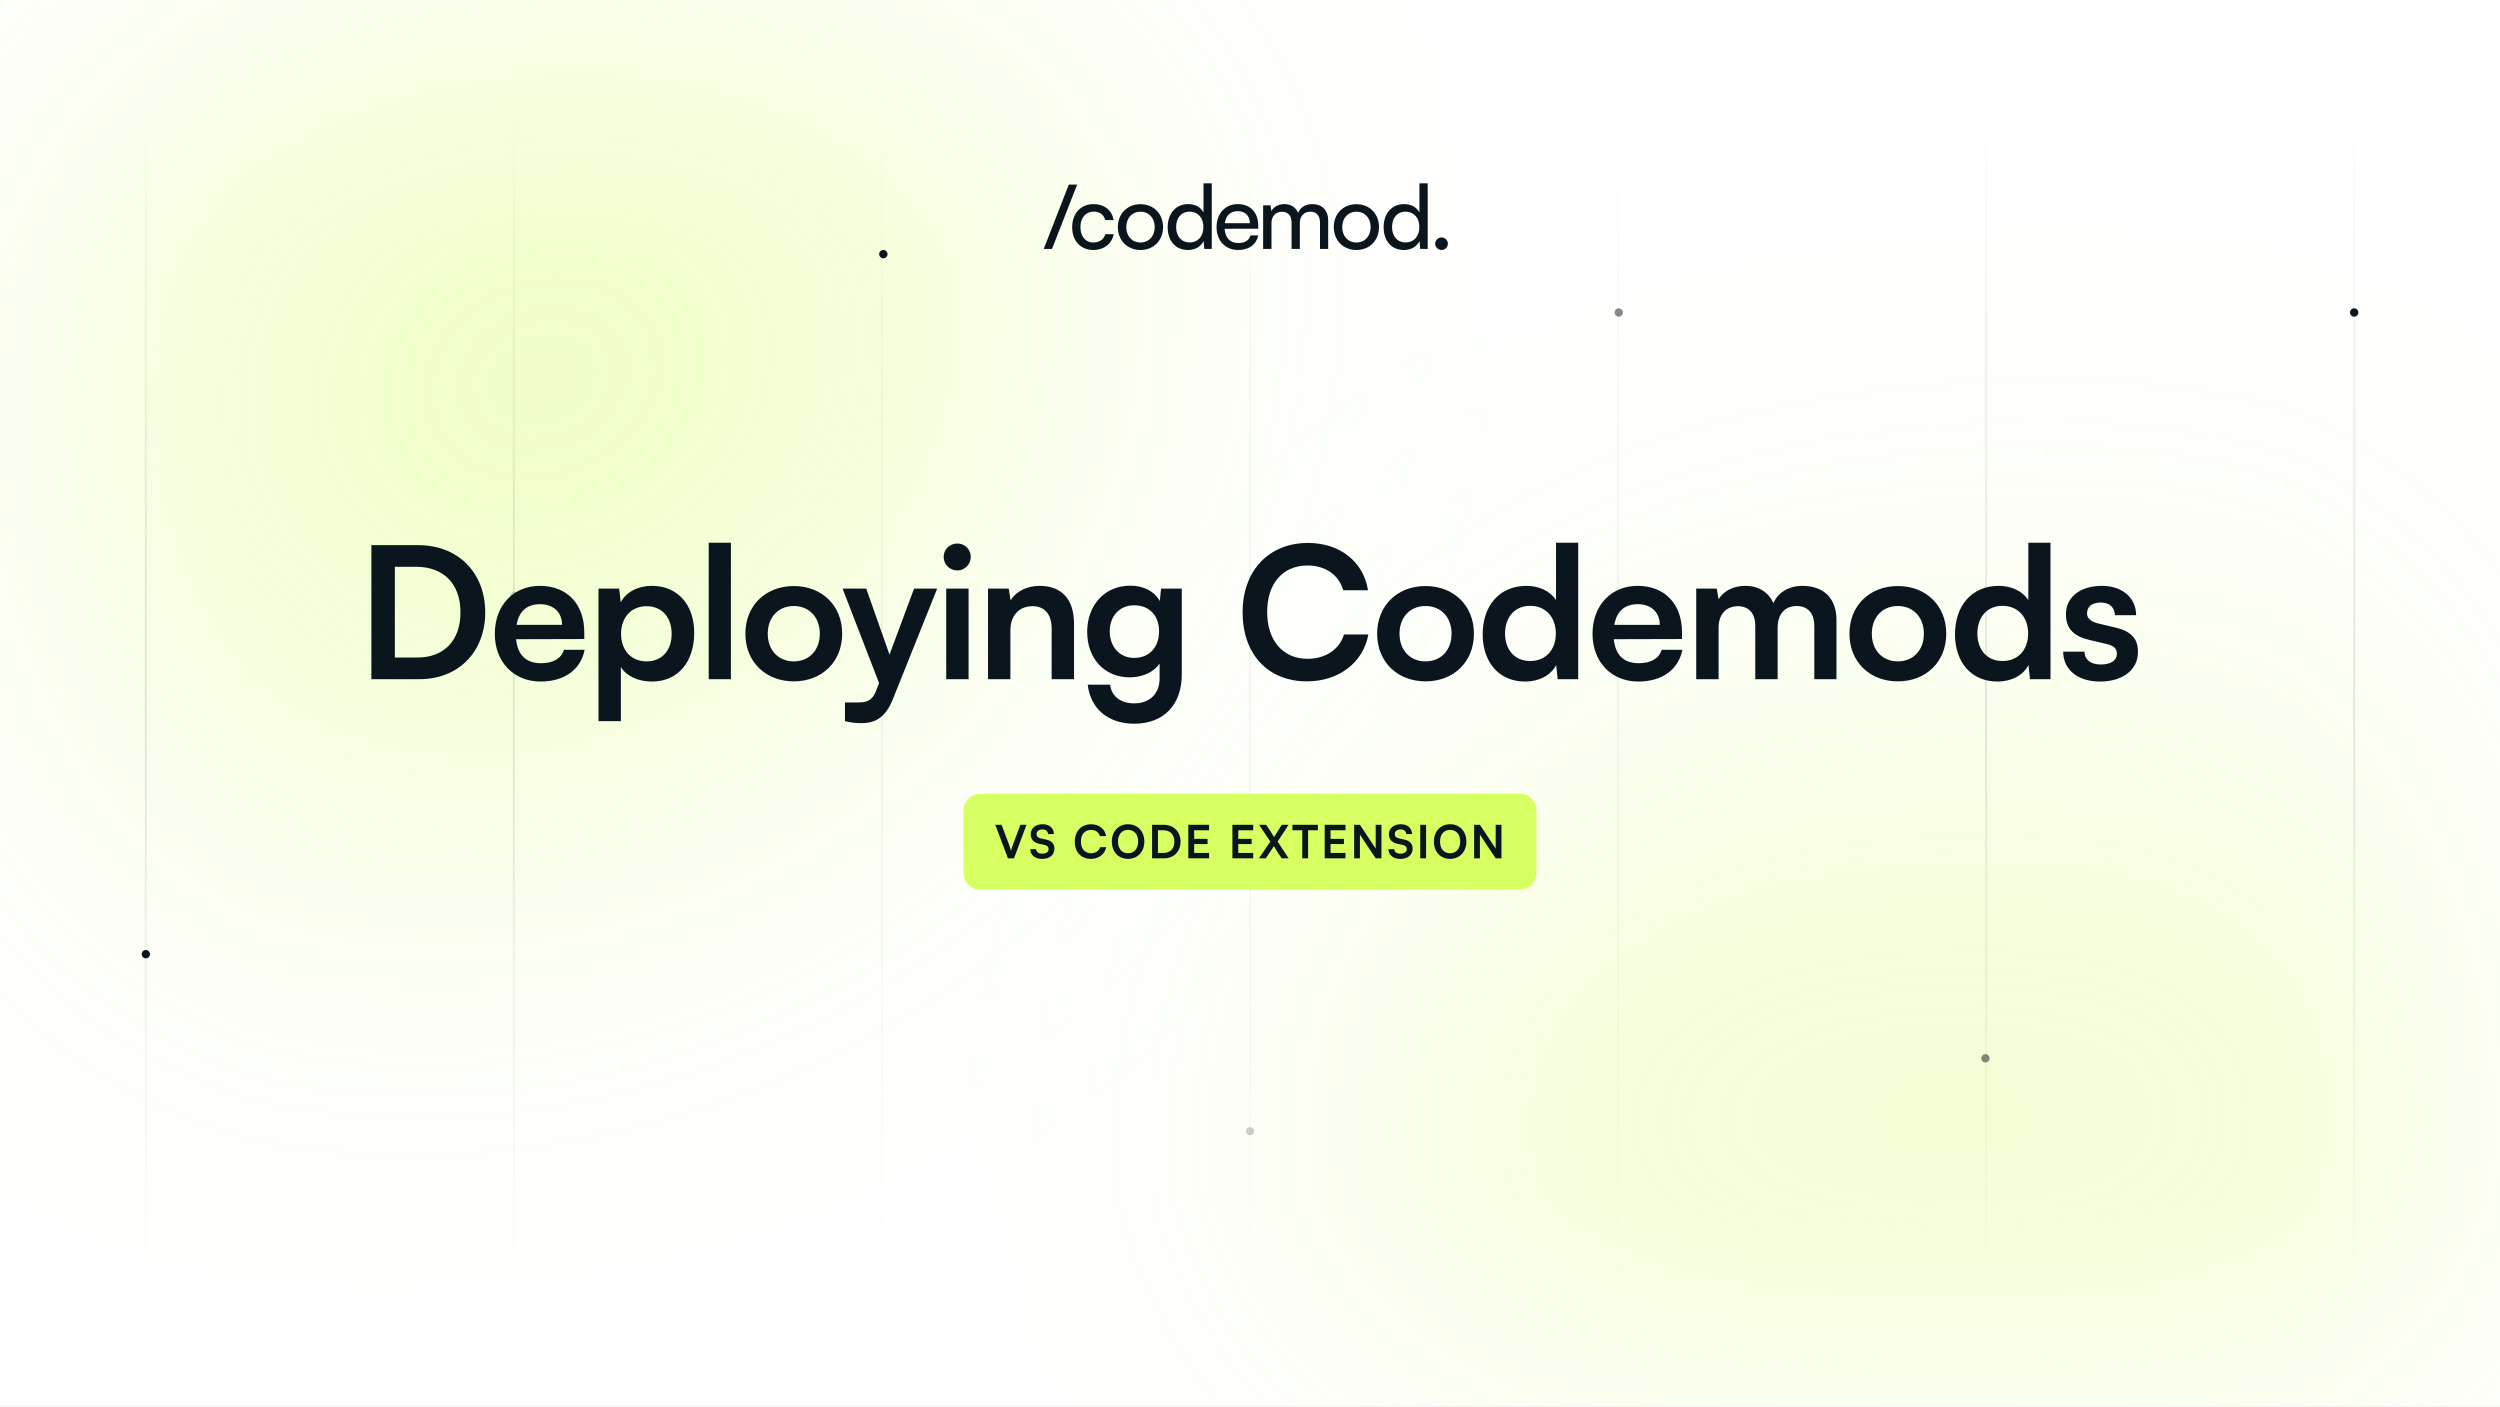
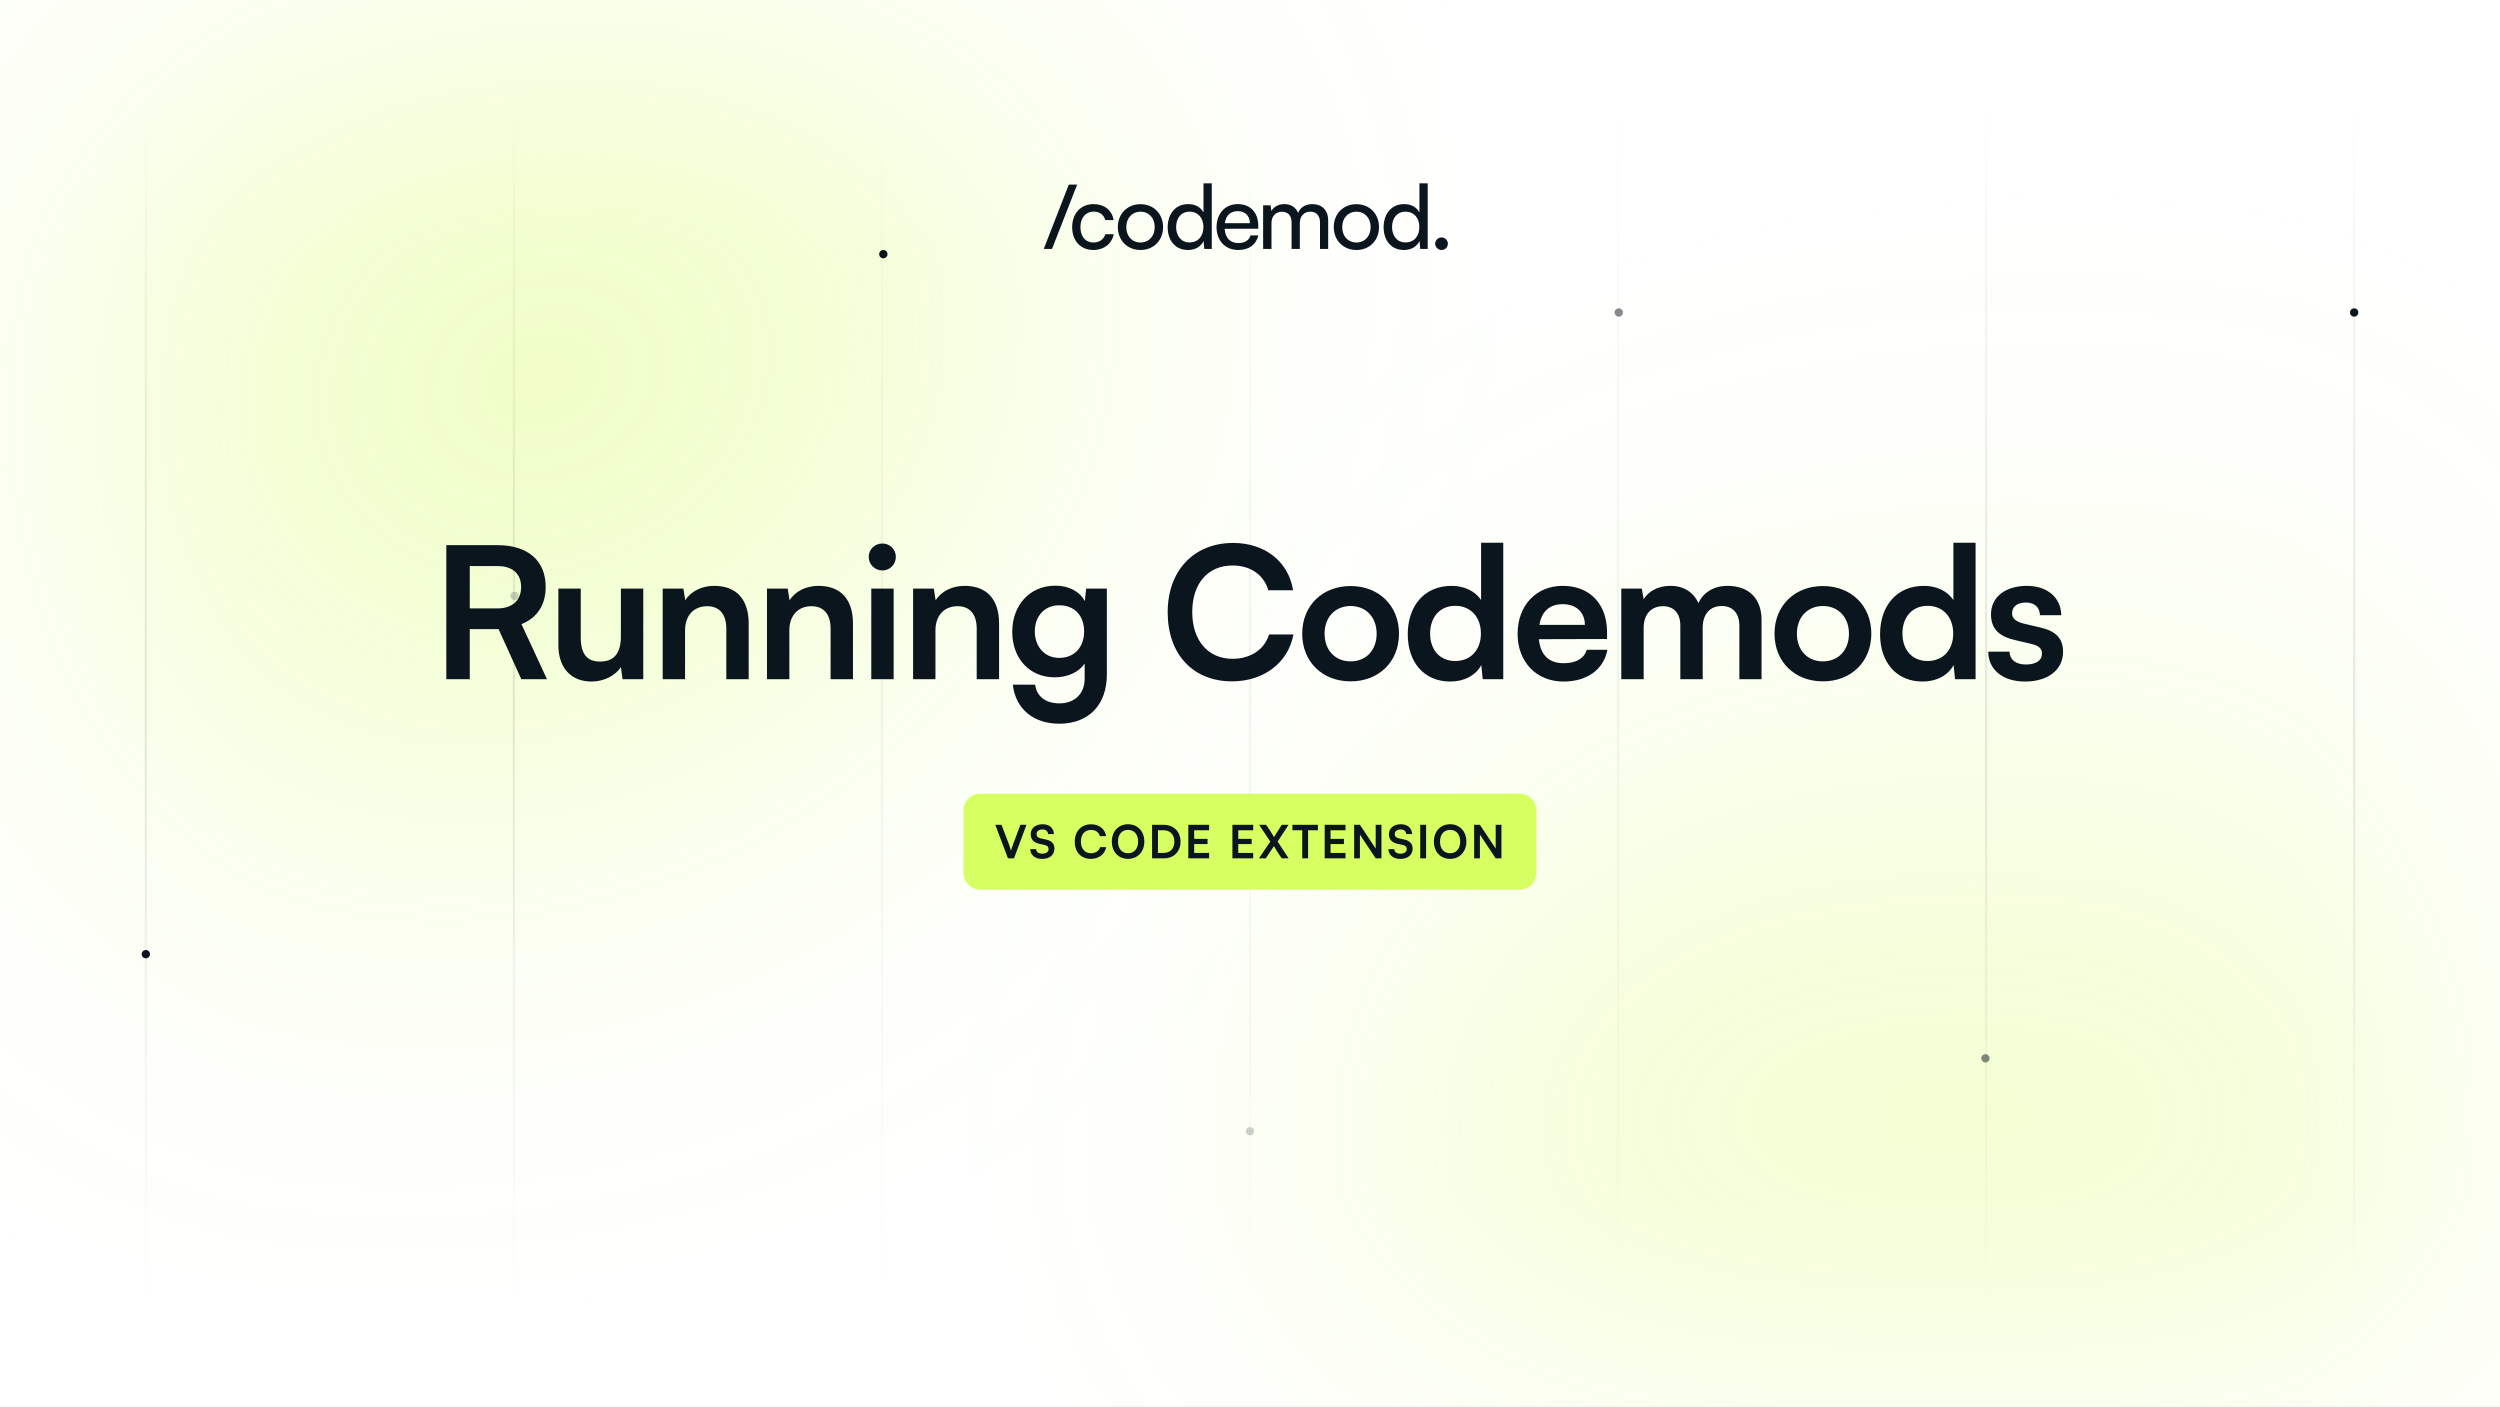
<svg xmlns="http://www.w3.org/2000/svg" width="1200" height="675" viewBox="0 0 1200 675" fill="none">
  <g clip-path="url(#clip0_813_685)">
    <rect width="1200" height="675" fill="white" />
    <g opacity="0.4" filter="url(#filter0_f_813_685)">
      <circle cx="159" cy="83" r="300" transform="rotate(90 159 83)" fill="url(#paint0_linear_813_685)" />
    </g>
    <g opacity="0.4" filter="url(#filter1_f_813_685)">
      <ellipse cx="996" cy="551" rx="330" ry="330" transform="rotate(-180 996 551)" fill="url(#paint1_linear_813_685)" />
    </g>
    <path opacity="0.1" d="M70 48V628" stroke="url(#paint2_linear_813_685)" />
    <path opacity="0.1" d="M246.668 48V628" stroke="url(#paint3_linear_813_685)" />
    <path opacity="0.05" d="M423.332 48V628" stroke="url(#paint4_linear_813_685)" />
    <path opacity="0.05" d="M600 48V628" stroke="url(#paint5_linear_813_685)" />
    <path opacity="0.05" d="M776.668 48V628" stroke="url(#paint6_linear_813_685)" />
    <path opacity="0.1" d="M953.332 48V628" stroke="url(#paint7_linear_813_685)" />
    <path opacity="0.1" d="M1130 48V628" stroke="url(#paint8_linear_813_685)" />
    <circle opacity="0.2" cx="600" cy="543" r="2" fill="#0B151E" />
    <circle cx="424" cy="122" r="2" fill="#0B151E" />
    <circle opacity="0.2" cx="247" cy="286" r="2" fill="#0B151E" />
    <circle cx="70" cy="458" r="2" fill="#0B151E" />
    <circle opacity="0.5" cx="777" cy="150" r="2" fill="#0B151E" />
    <circle opacity="0.5" cx="953" cy="508" r="2" fill="#0B151E" />
    <circle cx="1130" cy="150" r="2" fill="#0B151E" />
-     <path d="M201.408 326H178.264V261.672H200.792C219.8 261.672 232.912 274.784 232.912 293.968C232.912 312.888 220.064 326 201.408 326ZM199.736 272.056H189.528V315.616H200.352C213.2 315.616 221.032 307.344 221.032 293.968C221.032 280.328 213.024 272.056 199.736 272.056ZM259.508 327.144C246.572 327.144 237.508 317.728 237.508 304.264C237.508 290.624 246.396 281.208 259.156 281.208C272.18 281.208 280.452 289.92 280.452 303.472V306.728L247.716 306.816C248.508 314.472 252.556 318.344 259.684 318.344C265.58 318.344 269.452 316.056 270.684 311.92H280.628C278.78 321.424 270.86 327.144 259.508 327.144ZM259.244 290.008C252.908 290.008 249.036 293.44 247.98 299.952H269.804C269.804 293.968 265.668 290.008 259.244 290.008ZM287.285 346.152V282.528H297.229L297.933 289.128C300.573 284.112 306.293 281.208 312.893 281.208C325.125 281.208 333.221 290.096 333.221 303.736C333.221 317.288 325.829 327.144 312.893 327.144C306.381 327.144 300.749 324.592 298.021 320.192V346.152H287.285ZM298.109 304.264C298.109 312.096 302.949 317.464 310.341 317.464C317.909 317.464 322.397 312.008 322.397 304.264C322.397 296.52 317.909 290.976 310.341 290.976C302.949 290.976 298.109 296.432 298.109 304.264ZM350.833 326H340.185V260.528H350.833V326ZM357.783 304.176C357.783 290.624 367.551 281.296 381.015 281.296C394.479 281.296 404.247 290.624 404.247 304.176C404.247 317.728 394.479 327.056 381.015 327.056C367.551 327.056 357.783 317.728 357.783 304.176ZM368.519 304.176C368.519 312.096 373.623 317.464 381.015 317.464C388.407 317.464 393.511 312.096 393.511 304.176C393.511 296.256 388.407 290.888 381.015 290.888C373.623 290.888 368.519 296.256 368.519 304.176ZM405.58 346.152V337.176H412.004C416.228 337.176 418.868 336.208 420.716 331.104L421.948 327.848L404.436 282.528H415.788L426.964 314.208L438.756 282.528H449.844L428.548 335.68C425.292 343.776 420.716 347.12 413.588 347.12C410.596 347.12 407.956 346.768 405.58 346.152ZM459.55 273.816C455.854 273.816 452.95 270.912 452.95 267.304C452.95 263.696 455.854 260.88 459.55 260.88C463.07 260.88 465.974 263.696 465.974 267.304C465.974 270.912 463.07 273.816 459.55 273.816ZM454.182 326V282.528H464.918V326H454.182ZM484.986 326H474.25V282.528H484.194L485.074 288.16C487.802 283.76 493.082 281.208 498.978 281.208C509.89 281.208 515.522 287.984 515.522 299.248V326H504.786V301.8C504.786 294.496 501.178 290.976 495.634 290.976C489.034 290.976 484.986 295.552 484.986 302.592V326ZM521.847 303.296C521.847 290.624 530.119 281.12 542.527 281.12C549.039 281.12 554.143 283.848 556.695 288.512L557.311 282.528H567.255V323.8C567.255 338.32 558.543 347.384 544.463 347.384C531.967 347.384 523.431 340.256 522.111 328.64H532.847C533.551 334.272 537.863 337.616 544.463 337.616C551.855 337.616 556.607 332.952 556.607 325.736V318.52C553.879 322.568 548.511 325.12 542.263 325.12C529.943 325.12 521.847 315.88 521.847 303.296ZM532.671 303.032C532.671 310.336 537.335 315.792 544.375 315.792C551.767 315.792 556.343 310.6 556.343 303.032C556.343 295.64 551.855 290.536 544.375 290.536C537.247 290.536 532.671 295.904 532.671 303.032ZM627.34 327.056C608.596 327.056 596.452 314.032 596.452 293.88C596.452 273.904 609.036 260.616 627.868 260.616C643.092 260.616 654.444 269.504 656.644 283.32H644.764C642.564 275.84 636.14 271.44 627.604 271.44C615.724 271.44 608.244 280.064 608.244 293.792C608.244 307.432 615.812 316.232 627.604 316.232C636.316 316.232 643.004 311.656 645.116 304.528H656.82C654.356 318.08 642.564 327.056 627.34 327.056ZM661.026 304.176C661.026 290.624 670.794 281.296 684.258 281.296C697.722 281.296 707.49 290.624 707.49 304.176C707.49 317.728 697.722 327.056 684.258 327.056C670.794 327.056 661.026 317.728 661.026 304.176ZM671.762 304.176C671.762 312.096 676.866 317.464 684.258 317.464C691.65 317.464 696.754 312.096 696.754 304.176C696.754 296.256 691.65 290.888 684.258 290.888C676.866 290.888 671.762 296.256 671.762 304.176ZM732.103 327.144C719.519 327.144 711.687 317.904 711.687 304.44C711.687 290.888 719.607 281.208 732.719 281.208C738.791 281.208 744.159 283.76 746.887 288.072V260.528H757.535V326H747.679L746.975 319.224C744.335 324.24 738.703 327.144 732.103 327.144ZM734.479 317.288C741.959 317.288 746.799 311.92 746.799 304.088C746.799 296.256 741.959 290.8 734.479 290.8C726.999 290.8 722.423 296.344 722.423 304.088C722.423 311.832 726.999 317.288 734.479 317.288ZM786.412 327.144C773.476 327.144 764.412 317.728 764.412 304.264C764.412 290.624 773.3 281.208 786.06 281.208C799.084 281.208 807.356 289.92 807.356 303.472V306.728L774.62 306.816C775.412 314.472 779.46 318.344 786.588 318.344C792.484 318.344 796.356 316.056 797.588 311.92H807.532C805.684 321.424 797.764 327.144 786.412 327.144ZM786.148 290.008C779.812 290.008 775.94 293.44 774.884 299.952H796.708C796.708 293.968 792.572 290.008 786.148 290.008ZM824.924 326H814.188V282.528H824.044L824.924 287.632C827.124 284.024 831.524 281.208 837.772 281.208C844.372 281.208 848.948 284.464 851.236 289.48C853.436 284.464 858.54 281.208 865.14 281.208C875.7 281.208 881.508 287.544 881.508 297.576V326H870.86V300.392C870.86 294.144 867.516 290.888 862.412 290.888C857.22 290.888 853.26 294.232 853.26 301.36V326H842.524V300.304C842.524 294.232 839.268 290.976 834.164 290.976C829.06 290.976 824.924 294.32 824.924 301.36V326ZM887.736 304.176C887.736 290.624 897.504 281.296 910.968 281.296C924.432 281.296 934.2 290.624 934.2 304.176C934.2 317.728 924.432 327.056 910.968 327.056C897.504 327.056 887.736 317.728 887.736 304.176ZM898.472 304.176C898.472 312.096 903.576 317.464 910.968 317.464C918.36 317.464 923.464 312.096 923.464 304.176C923.464 296.256 918.36 290.888 910.968 290.888C903.576 290.888 898.472 296.256 898.472 304.176ZM958.814 327.144C946.23 327.144 938.398 317.904 938.398 304.44C938.398 290.888 946.318 281.208 959.43 281.208C965.502 281.208 970.87 283.76 973.598 288.072V260.528H984.246V326H974.39L973.686 319.224C971.046 324.24 965.414 327.144 958.814 327.144ZM961.19 317.288C968.67 317.288 973.51 311.92 973.51 304.088C973.51 296.256 968.67 290.8 961.19 290.8C953.71 290.8 949.134 296.344 949.134 304.088C949.134 311.832 953.71 317.288 961.19 317.288ZM990.33 312.8H1000.54C1000.63 316.584 1003.44 318.96 1008.37 318.96C1013.39 318.96 1016.11 316.936 1016.11 313.768C1016.11 311.568 1014.97 309.984 1011.1 309.104L1003.27 307.256C995.434 305.496 991.65 301.8 991.65 294.848C991.65 286.312 998.866 281.208 1008.9 281.208C1018.67 281.208 1025.27 286.84 1025.35 295.288H1015.15C1015.06 291.592 1012.59 289.216 1008.46 289.216C1004.23 289.216 1001.77 291.152 1001.77 294.408C1001.77 296.872 1003.71 298.456 1007.4 299.336L1015.23 301.184C1022.54 302.856 1026.23 306.2 1026.23 312.888C1026.23 321.688 1018.75 327.144 1008.02 327.144C997.194 327.144 990.33 321.336 990.33 312.8Z" fill="#0B151E" />
+     <path d="M225.494 326H214.23V261.672H238.782C253.39 261.672 261.926 269.064 261.926 281.736C261.926 290.36 257.878 296.52 250.31 299.6L262.542 326H250.222L239.31 301.976H225.494V326ZM225.494 271.704V292.032H238.782C245.91 292.032 250.134 288.248 250.134 281.736C250.134 275.312 245.91 271.704 238.782 271.704H225.494ZM298.03 282.528H308.766V326H298.822L298.03 320.192C295.39 324.328 289.758 327.144 283.95 327.144C273.918 327.144 268.022 320.368 268.022 309.72V282.528H278.758V305.936C278.758 314.208 282.014 317.552 287.998 317.552C294.774 317.552 298.03 313.592 298.03 305.32V282.528ZM328.831 326H318.095V282.528H328.039L328.919 288.16C331.647 283.76 336.927 281.208 342.823 281.208C353.735 281.208 359.367 287.984 359.367 299.248V326H348.631V301.8C348.631 294.496 345.023 290.976 339.479 290.976C332.879 290.976 328.831 295.552 328.831 302.592V326ZM378.891 326H368.155V282.528H378.099L378.979 288.16C381.707 283.76 386.987 281.208 392.883 281.208C403.795 281.208 409.427 287.984 409.427 299.248V326H398.691V301.8C398.691 294.496 395.083 290.976 389.539 290.976C382.939 290.976 378.891 295.552 378.891 302.592V326ZM423.584 273.816C419.888 273.816 416.984 270.912 416.984 267.304C416.984 263.696 419.888 260.88 423.584 260.88C427.104 260.88 430.008 263.696 430.008 267.304C430.008 270.912 427.104 273.816 423.584 273.816ZM418.216 326V282.528H428.952V326H418.216ZM449.02 326H438.284V282.528H448.228L449.108 288.16C451.836 283.76 457.116 281.208 463.012 281.208C473.924 281.208 479.556 287.984 479.556 299.248V326H468.82V301.8C468.82 294.496 465.212 290.976 459.668 290.976C453.068 290.976 449.02 295.552 449.02 302.592V326ZM485.88 303.296C485.88 290.624 494.152 281.12 506.56 281.12C513.072 281.12 518.176 283.848 520.728 288.512L521.344 282.528H531.288V323.8C531.288 338.32 522.576 347.384 508.496 347.384C496 347.384 487.464 340.256 486.144 328.64H496.88C497.584 334.272 501.896 337.616 508.496 337.616C515.888 337.616 520.64 332.952 520.64 325.736V318.52C517.912 322.568 512.544 325.12 506.296 325.12C493.976 325.12 485.88 315.88 485.88 303.296ZM496.704 303.032C496.704 310.336 501.368 315.792 508.408 315.792C515.8 315.792 520.376 310.6 520.376 303.032C520.376 295.64 515.888 290.536 508.408 290.536C501.28 290.536 496.704 295.904 496.704 303.032ZM591.374 327.056C572.63 327.056 560.486 314.032 560.486 293.88C560.486 273.904 573.07 260.616 591.902 260.616C607.126 260.616 618.478 269.504 620.678 283.32H608.798C606.598 275.84 600.174 271.44 591.638 271.44C579.758 271.44 572.278 280.064 572.278 293.792C572.278 307.432 579.846 316.232 591.638 316.232C600.35 316.232 607.038 311.656 609.15 304.528H620.854C618.39 318.08 606.598 327.056 591.374 327.056ZM625.059 304.176C625.059 290.624 634.827 281.296 648.291 281.296C661.755 281.296 671.523 290.624 671.523 304.176C671.523 317.728 661.755 327.056 648.291 327.056C634.827 327.056 625.059 317.728 625.059 304.176ZM635.795 304.176C635.795 312.096 640.899 317.464 648.291 317.464C655.683 317.464 660.787 312.096 660.787 304.176C660.787 296.256 655.683 290.888 648.291 290.888C640.899 290.888 635.795 296.256 635.795 304.176ZM696.137 327.144C683.553 327.144 675.721 317.904 675.721 304.44C675.721 290.888 683.641 281.208 696.753 281.208C702.825 281.208 708.193 283.76 710.921 288.072V260.528H721.569V326H711.713L711.009 319.224C708.369 324.24 702.737 327.144 696.137 327.144ZM698.513 317.288C705.993 317.288 710.833 311.92 710.833 304.088C710.833 296.256 705.993 290.8 698.513 290.8C691.033 290.8 686.457 296.344 686.457 304.088C686.457 311.832 691.033 317.288 698.513 317.288ZM750.445 327.144C737.509 327.144 728.445 317.728 728.445 304.264C728.445 290.624 737.333 281.208 750.093 281.208C763.117 281.208 771.389 289.92 771.389 303.472V306.728L738.653 306.816C739.445 314.472 743.493 318.344 750.621 318.344C756.517 318.344 760.389 316.056 761.621 311.92H771.565C769.717 321.424 761.797 327.144 750.445 327.144ZM750.181 290.008C743.845 290.008 739.973 293.44 738.917 299.952H760.741C760.741 293.968 756.605 290.008 750.181 290.008ZM788.958 326H778.222V282.528H788.078L788.958 287.632C791.158 284.024 795.558 281.208 801.806 281.208C808.406 281.208 812.982 284.464 815.27 289.48C817.47 284.464 822.574 281.208 829.174 281.208C839.734 281.208 845.542 287.544 845.542 297.576V326H834.894V300.392C834.894 294.144 831.55 290.888 826.446 290.888C821.254 290.888 817.294 294.232 817.294 301.36V326H806.558V300.304C806.558 294.232 803.302 290.976 798.198 290.976C793.094 290.976 788.958 294.32 788.958 301.36V326ZM851.769 304.176C851.769 290.624 861.537 281.296 875.001 281.296C888.465 281.296 898.233 290.624 898.233 304.176C898.233 317.728 888.465 327.056 875.001 327.056C861.537 327.056 851.769 317.728 851.769 304.176ZM862.505 304.176C862.505 312.096 867.609 317.464 875.001 317.464C882.393 317.464 887.497 312.096 887.497 304.176C887.497 296.256 882.393 290.888 875.001 290.888C867.609 290.888 862.505 296.256 862.505 304.176ZM922.847 327.144C910.263 327.144 902.431 317.904 902.431 304.44C902.431 290.888 910.351 281.208 923.463 281.208C929.535 281.208 934.903 283.76 937.631 288.072V260.528H948.279V326H938.423L937.719 319.224C935.079 324.24 929.447 327.144 922.847 327.144ZM925.223 317.288C932.703 317.288 937.543 311.92 937.543 304.088C937.543 296.256 932.703 290.8 925.223 290.8C917.743 290.8 913.167 296.344 913.167 304.088C913.167 311.832 917.743 317.288 925.223 317.288ZM954.363 312.8H964.571C964.659 316.584 967.475 318.96 972.403 318.96C977.419 318.96 980.147 316.936 980.147 313.768C980.147 311.568 979.003 309.984 975.131 309.104L967.299 307.256C959.467 305.496 955.683 301.8 955.683 294.848C955.683 286.312 962.899 281.208 972.931 281.208C982.699 281.208 989.299 286.84 989.387 295.288H979.179C979.091 291.592 976.627 289.216 972.491 289.216C968.267 289.216 965.803 291.152 965.803 294.408C965.803 296.872 967.739 298.456 971.435 299.336L979.267 301.184C986.571 302.856 990.267 306.2 990.267 312.888C990.267 321.688 982.787 327.144 972.051 327.144C961.227 327.144 954.363 321.336 954.363 312.8Z" fill="#0B151E" />
    <rect x="462.5" y="381" width="275" height="46" rx="8" fill="#D6FF62" />
    <path d="M483.818 412L477.746 395.918H480.738L484.258 405.18C484.61 406.148 484.918 407.094 485.27 408.392C485.666 406.984 485.996 405.994 486.304 405.18L489.78 395.918H492.706L486.722 412H483.818ZM494.738 400.406C494.738 397.59 497.07 395.632 500.458 395.632C503.714 395.632 505.782 397.436 505.87 400.34H503.054C502.988 398.954 501.998 398.14 500.414 398.14C498.676 398.14 497.554 398.976 497.554 400.318C497.554 401.462 498.17 402.1 499.512 402.408L502.042 402.958C504.792 403.552 506.134 404.96 506.134 407.358C506.134 410.35 503.802 412.286 500.26 412.286C496.828 412.286 494.584 410.46 494.518 407.578H497.334C497.356 408.942 498.456 409.756 500.26 409.756C502.13 409.756 503.318 408.942 503.318 407.6C503.318 406.522 502.768 405.884 501.448 405.598L498.896 405.026C496.168 404.432 494.738 402.87 494.738 400.406ZM523.609 412.264C518.923 412.264 515.887 409.008 515.887 403.97C515.887 398.976 519.033 395.654 523.741 395.654C527.547 395.654 530.385 397.876 530.935 401.33H527.965C527.415 399.46 525.809 398.36 523.675 398.36C520.705 398.36 518.835 400.516 518.835 403.948C518.835 407.358 520.727 409.558 523.675 409.558C525.853 409.558 527.525 408.414 528.053 406.632H530.979C530.363 410.02 527.415 412.264 523.609 412.264ZM549.279 403.948C549.279 408.832 546.067 412.264 541.447 412.264C536.849 412.264 533.681 408.854 533.681 403.948C533.681 399.064 536.871 395.632 541.469 395.632C546.067 395.632 549.279 399.042 549.279 403.948ZM546.309 403.948C546.309 400.516 544.417 398.338 541.469 398.338C538.521 398.338 536.629 400.516 536.629 403.948C536.629 407.38 538.521 409.558 541.469 409.558C544.417 409.558 546.309 407.336 546.309 403.948ZM558.786 412H553V395.918H558.632C563.384 395.918 566.662 399.196 566.662 403.992C566.662 408.722 563.45 412 558.786 412ZM558.368 398.514H555.816V409.404H558.522C561.734 409.404 563.692 407.336 563.692 403.992C563.692 400.582 561.69 398.514 558.368 398.514ZM580.373 412H570.385V395.918H580.373V398.514H573.201V402.65H579.625V405.136H573.201V409.404H580.373V412ZM601.543 412H591.555V395.918H601.543V398.514H594.371V402.65H600.795V405.136H594.371V409.404H601.543V412ZM609.744 403.97L604.398 395.918H607.742L609.7 398.8C610.36 399.79 610.91 400.714 611.504 401.814L615.244 395.918H618.522L613.264 403.948L618.544 412H615.222L613.418 409.338C612.714 408.26 612.142 407.292 611.504 406.126L607.588 412H604.288L609.744 403.97ZM620.363 398.514V395.918H632.595V398.514H627.887V412H625.071V398.514H620.363ZM645.836 412H635.848V395.918H645.836V398.514H638.664V402.65H645.088V405.136H638.664V409.404H645.836V412ZM652.761 412H649.989V395.918H652.783L660.329 407.314V395.918H663.101V412H660.329L652.761 400.604V412ZM666.665 400.406C666.665 397.59 668.997 395.632 672.385 395.632C675.641 395.632 677.709 397.436 677.797 400.34H674.981C674.915 398.954 673.925 398.14 672.341 398.14C670.603 398.14 669.481 398.976 669.481 400.318C669.481 401.462 670.097 402.1 671.439 402.408L673.969 402.958C676.719 403.552 678.061 404.96 678.061 407.358C678.061 410.35 675.729 412.286 672.187 412.286C668.755 412.286 666.511 410.46 666.445 407.578H669.261C669.283 408.942 670.383 409.756 672.187 409.756C674.057 409.756 675.245 408.942 675.245 407.6C675.245 406.522 674.695 405.884 673.375 405.598L670.823 405.026C668.095 404.432 666.665 402.87 666.665 400.406ZM684.524 395.918V412H681.708V395.918H684.524ZM703.863 403.948C703.863 408.832 700.651 412.264 696.031 412.264C691.433 412.264 688.265 408.854 688.265 403.948C688.265 399.064 691.455 395.632 696.053 395.632C700.651 395.632 703.863 399.042 703.863 403.948ZM700.893 403.948C700.893 400.516 699.001 398.338 696.053 398.338C693.105 398.338 691.213 400.516 691.213 403.948C691.213 407.38 693.105 409.558 696.053 409.558C699.001 409.558 700.893 407.336 700.893 403.948ZM710.356 412H707.584V395.918H710.378L717.924 407.314V395.918H720.696V412H717.924L710.356 400.604V412Z" fill="#0B151E" />
    <g clip-path="url(#clip1_813_685)">
      <path d="M501 119.486L513.029 88.599H517.038L504.967 119.486H501Z" fill="#0B151E" />
      <path d="M524.876 97.968C530.123 97.968 533.791 100.962 534.517 105.625H530.508C529.825 102.973 527.692 101.561 525.005 101.561C521.209 101.561 518.607 104.469 518.607 109.004C518.607 113.539 521.038 116.406 524.835 116.406C527.693 116.406 529.826 114.908 530.551 112.427H534.561C533.75 116.962 529.869 119.999 524.835 119.999C518.692 119.999 514.641 115.635 514.641 109.047C514.641 102.458 518.778 97.966 524.879 97.966L524.876 97.968Z" fill="#0B151E" />
      <path d="M547.44 98.01C553.668 98.01 558.275 102.545 558.275 109.004C558.275 115.463 553.668 119.999 547.44 119.999C541.211 119.999 536.562 115.463 536.562 109.004C536.562 102.545 541.169 98.01 547.44 98.01ZM547.44 116.406C551.449 116.406 554.265 113.368 554.265 109.004C554.265 104.641 551.449 101.603 547.44 101.603C543.43 101.603 540.614 104.641 540.614 109.004C540.614 113.368 543.387 116.406 547.44 116.406Z" fill="#0B151E" />
      <path d="M560.488 109.09C560.488 102.673 564.2 97.968 570.385 97.968C573.584 97.968 576.272 99.379 577.679 101.946V88H581.647V119.486H578.064L577.723 115.679C576.358 118.545 573.542 120 570.215 120C564.158 120 560.489 115.465 560.489 109.091L560.488 109.09ZM577.636 108.962C577.636 104.685 575.119 101.604 571.024 101.604C566.929 101.604 564.54 104.685 564.54 108.962C564.54 113.24 566.929 116.363 571.024 116.363C575.119 116.363 577.636 113.325 577.636 108.962Z" fill="#0B151E" />
      <path d="M583.949 109.048C583.949 102.503 588.087 97.968 594.144 97.968C600.201 97.968 603.955 102.075 603.955 108.278V109.775L587.831 109.817C588.13 114.224 590.433 116.662 594.401 116.662C597.514 116.662 599.562 115.379 600.244 112.983H603.998C602.975 117.475 599.476 119.999 594.315 119.999C588.172 119.999 583.949 115.55 583.949 109.047V109.048ZM587.917 107.123H599.947C599.947 103.658 597.686 101.348 594.145 101.348C590.605 101.348 588.429 103.444 587.917 107.123Z" fill="#0B151E" />
      <path d="M606.301 119.486V98.566H609.883L610.267 101.304C611.333 99.337 613.552 97.968 616.495 97.968C619.737 97.968 622.041 99.593 623.107 102.203C624.089 99.593 626.606 97.968 629.847 97.968C634.625 97.968 637.525 100.962 637.525 105.796V119.486H633.601V106.78C633.601 103.486 631.767 101.604 628.951 101.604C625.922 101.604 623.918 103.744 623.918 107.08V119.486H619.95V106.738C619.95 103.444 618.158 101.647 615.344 101.647C612.315 101.647 610.31 103.743 610.31 107.079V119.485H606.301V119.486Z" fill="#0B151E" />
      <path d="M651.088 98.01C657.317 98.01 661.923 102.545 661.923 109.004C661.923 115.463 657.317 119.999 651.088 119.999C644.86 119.999 640.211 115.463 640.211 109.004C640.211 102.545 644.817 98.01 651.088 98.01ZM651.088 116.406C655.098 116.406 657.913 113.368 657.913 109.004C657.913 104.641 655.098 101.603 651.088 101.603C647.079 101.603 644.263 104.641 644.263 109.004C644.263 113.368 647.035 116.406 651.088 116.406Z" fill="#0B151E" />
      <path d="M664.137 109.09C664.137 102.673 667.848 97.968 674.033 97.968C677.233 97.968 679.921 99.379 681.328 101.946V88H685.295V119.486H681.713L681.371 115.679C680.006 118.545 677.19 120 673.863 120C667.806 120 664.138 115.465 664.138 109.091L664.137 109.09ZM681.285 108.962C681.285 104.685 678.768 101.604 674.673 101.604C670.577 101.604 668.189 104.685 668.189 108.962C668.189 113.24 670.577 116.363 674.673 116.363C678.768 116.363 681.285 113.325 681.285 108.962Z" fill="#0B151E" />
      <path d="M688.879 117.005C688.879 115.336 690.286 113.967 691.95 113.967C693.614 113.967 694.979 115.336 694.979 117.005C694.979 118.674 693.572 120 691.95 120C690.328 120 688.879 118.631 688.879 117.005Z" fill="#0B151E" />
    </g>
  </g>
  <defs>
    <filter id="filter0_f_813_685" x="-409.858" y="-485.858" width="1137.72" height="1137.72" filterUnits="userSpaceOnUse" color-interpolation-filters="sRGB">
      <feFlood flood-opacity="0" result="BackgroundImageFix" />
      <feBlend mode="normal" in="SourceGraphic" in2="BackgroundImageFix" result="shape" />
      <feGaussianBlur stdDeviation="134.429" result="effect1_foregroundBlur_813_685" />
    </filter>
    <filter id="filter1_f_813_685" x="458.032" y="13.032" width="1075.94" height="1075.94" filterUnits="userSpaceOnUse" color-interpolation-filters="sRGB">
      <feFlood flood-opacity="0" result="BackgroundImageFix" />
      <feBlend mode="normal" in="SourceGraphic" in2="BackgroundImageFix" result="shape" />
      <feGaussianBlur stdDeviation="103.984" result="effect1_foregroundBlur_813_685" />
    </filter>
    <linearGradient id="paint0_linear_813_685" x1="159" y1="-217" x2="159" y2="383" gradientUnits="userSpaceOnUse">
      <stop stop-color="#BBFC03" />
      <stop offset="1" stop-color="#BBFC03" stop-opacity="0.17" />
    </linearGradient>
    <linearGradient id="paint1_linear_813_685" x1="996" y1="221" x2="996" y2="881" gradientUnits="userSpaceOnUse">
      <stop stop-color="#BBFC03" />
      <stop offset="1" stop-color="#BBFC03" stop-opacity="0" />
    </linearGradient>
    <linearGradient id="paint2_linear_813_685" x1="70" y1="48.373" x2="82.559" y2="627.728" gradientUnits="userSpaceOnUse">
      <stop stop-color="#0B151E" stop-opacity="0" />
      <stop offset="0.165" stop-color="#0B151E" stop-opacity="0.451" />
      <stop offset="0.495" stop-color="#0B151E" />
      <stop offset="0.775" stop-color="#0B151E" stop-opacity="0.453" />
      <stop offset="1" stop-color="#0B151E" stop-opacity="0" />
    </linearGradient>
    <linearGradient id="paint3_linear_813_685" x1="246.668" y1="48.373" x2="259.227" y2="627.728" gradientUnits="userSpaceOnUse">
      <stop stop-color="#0B151E" stop-opacity="0" />
      <stop offset="0.165" stop-color="#0B151E" stop-opacity="0.451" />
      <stop offset="0.495" stop-color="#0B151E" />
      <stop offset="0.775" stop-color="#0B151E" stop-opacity="0.453" />
      <stop offset="1" stop-color="#0B151E" stop-opacity="0" />
    </linearGradient>
    <linearGradient id="paint4_linear_813_685" x1="423.332" y1="48.373" x2="435.891" y2="627.728" gradientUnits="userSpaceOnUse">
      <stop stop-color="#0B151E" stop-opacity="0" />
      <stop offset="0.165" stop-color="#0B151E" stop-opacity="0.451" />
      <stop offset="0.495" stop-color="#0B151E" />
      <stop offset="0.775" stop-color="#0B151E" stop-opacity="0.453" />
      <stop offset="1" stop-color="#0B151E" stop-opacity="0" />
    </linearGradient>
    <linearGradient id="paint5_linear_813_685" x1="600" y1="48.373" x2="612.559" y2="627.728" gradientUnits="userSpaceOnUse">
      <stop stop-color="#0B151E" stop-opacity="0" />
      <stop offset="0.165" stop-color="#0B151E" stop-opacity="0.451" />
      <stop offset="0.495" stop-color="#0B151E" />
      <stop offset="0.775" stop-color="#0B151E" stop-opacity="0.453" />
      <stop offset="1" stop-color="#0B151E" stop-opacity="0" />
    </linearGradient>
    <linearGradient id="paint6_linear_813_685" x1="776.668" y1="48.373" x2="789.227" y2="627.728" gradientUnits="userSpaceOnUse">
      <stop stop-color="#0B151E" stop-opacity="0" />
      <stop offset="0.165" stop-color="#0B151E" stop-opacity="0.451" />
      <stop offset="0.495" stop-color="#0B151E" />
      <stop offset="0.775" stop-color="#0B151E" stop-opacity="0.453" />
      <stop offset="1" stop-color="#0B151E" stop-opacity="0" />
    </linearGradient>
    <linearGradient id="paint7_linear_813_685" x1="953.332" y1="48.373" x2="965.891" y2="627.728" gradientUnits="userSpaceOnUse">
      <stop stop-color="#0B151E" stop-opacity="0" />
      <stop offset="0.165" stop-color="#0B151E" stop-opacity="0.451" />
      <stop offset="0.495" stop-color="#0B151E" />
      <stop offset="0.775" stop-color="#0B151E" stop-opacity="0.453" />
      <stop offset="1" stop-color="#0B151E" stop-opacity="0" />
    </linearGradient>
    <linearGradient id="paint8_linear_813_685" x1="1130" y1="48.373" x2="1142.56" y2="627.728" gradientUnits="userSpaceOnUse">
      <stop stop-color="#0B151E" stop-opacity="0" />
      <stop offset="0.165" stop-color="#0B151E" stop-opacity="0.451" />
      <stop offset="0.495" stop-color="#0B151E" />
      <stop offset="0.775" stop-color="#0B151E" stop-opacity="0.453" />
      <stop offset="1" stop-color="#0B151E" stop-opacity="0" />
    </linearGradient>
    <clipPath id="clip0_813_685">
      <rect width="1200" height="675" fill="white" />
    </clipPath>
    <clipPath id="clip1_813_685">
      <rect width="194" height="32" fill="white" transform="translate(501 88)" />
    </clipPath>
  </defs>
</svg>
